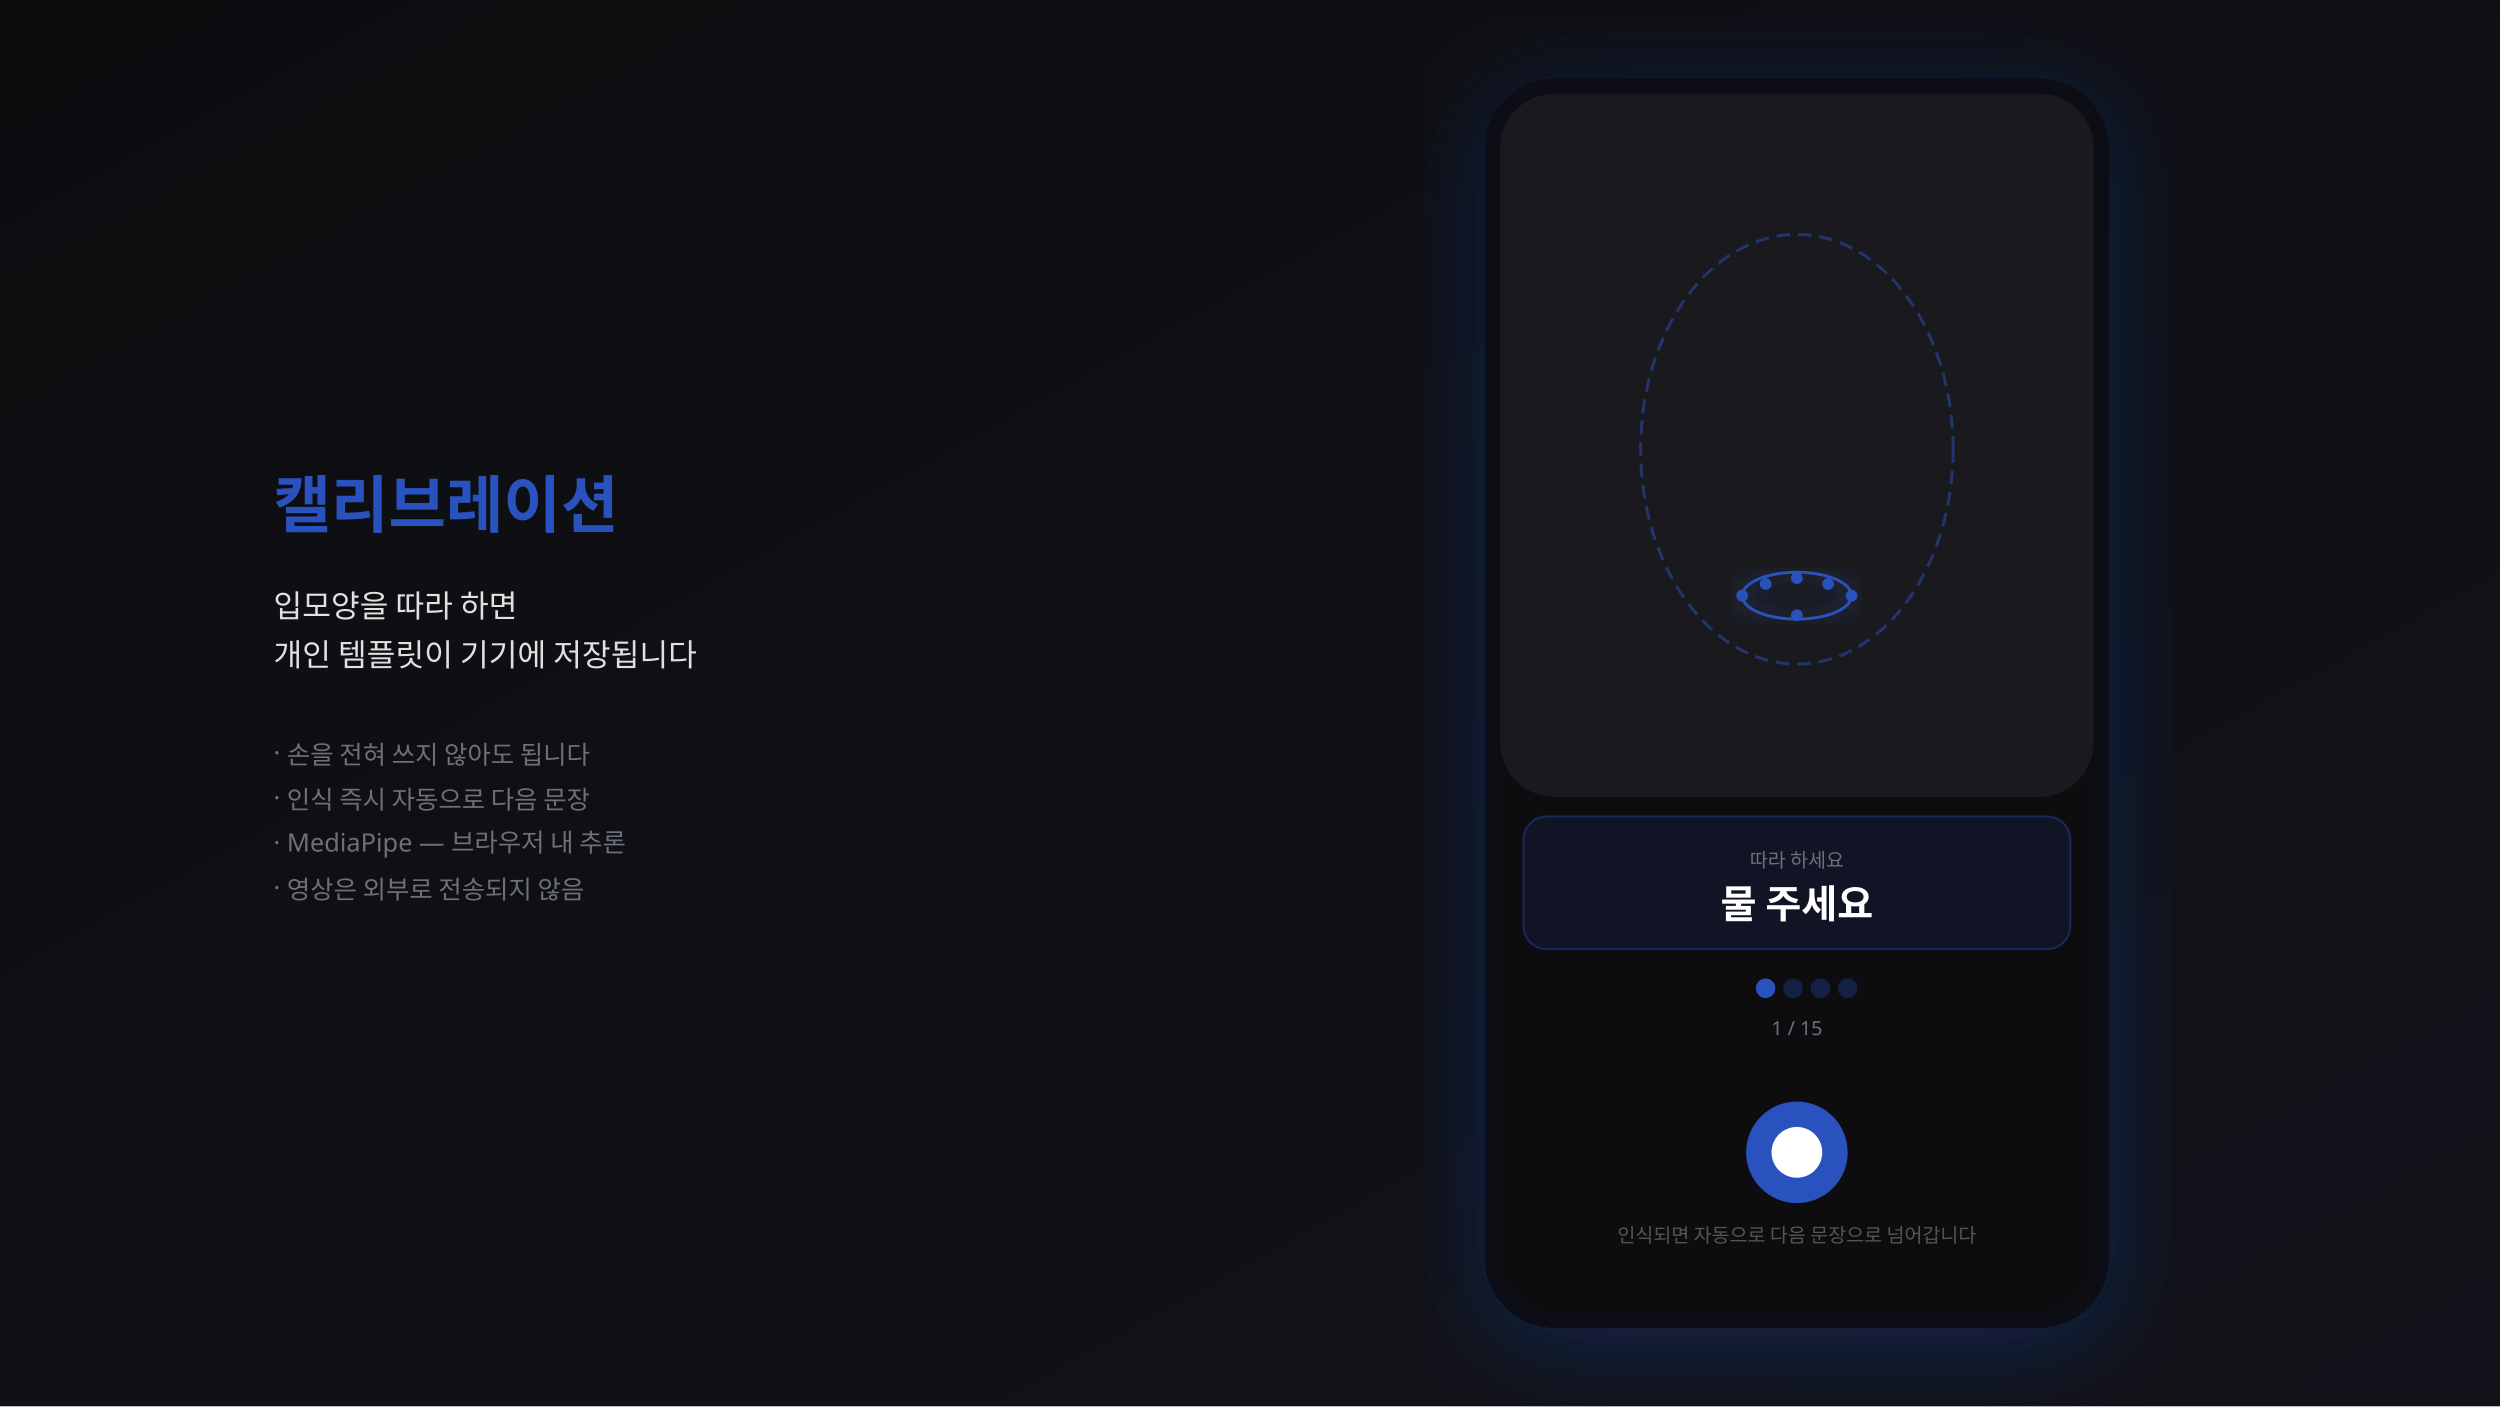
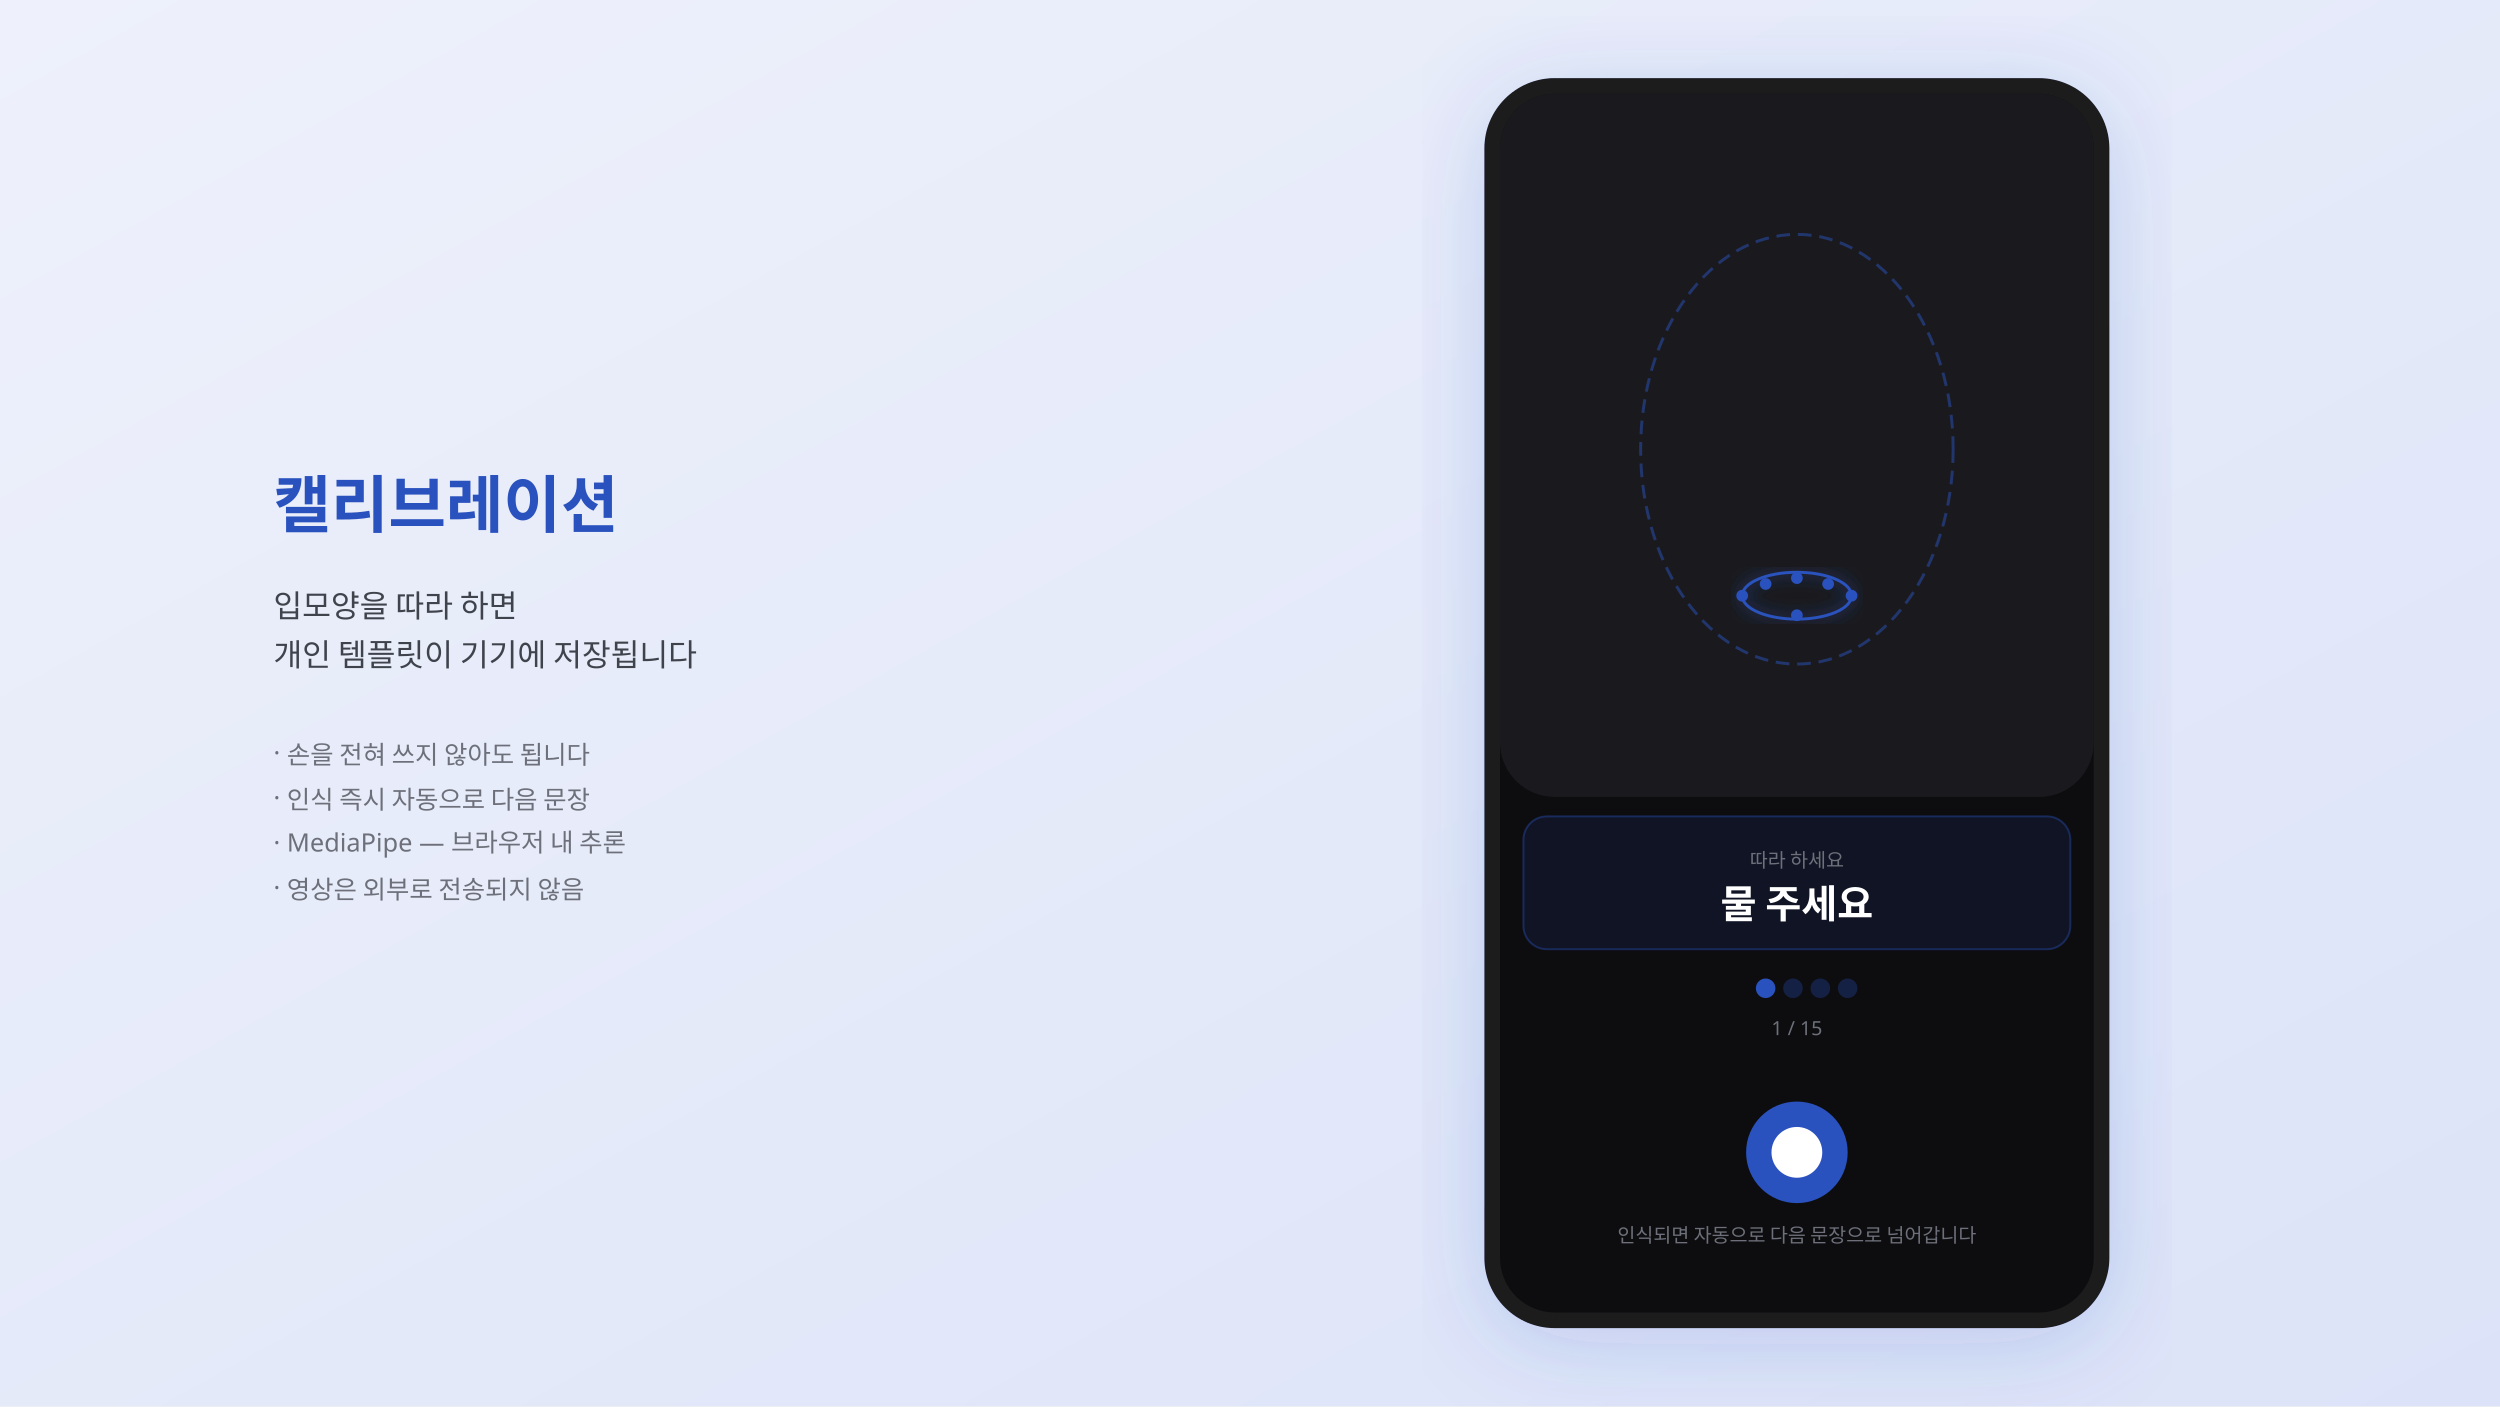
<svg xmlns="http://www.w3.org/2000/svg" width="1280" height="720" viewBox="0 0 1280 720">
  <defs>
    <linearGradient id="bg" x1="0" y1="0" x2="1" y2="1">
-       <stop offset="0%" stop-color="#0d0d10" />
-       <stop offset="100%" stop-color="#12131a" />
+       <stop offset="0%" stop-color="#eef1fb" />
+       <stop offset="100%" stop-color="#dce3f8" />
    </linearGradient>
    <filter id="shadow">
-       <feDropShadow dx="0" dy="8" stdDeviation="24" flood-color="#2A52BE" flood-opacity="0.3" />
+       <feDropShadow dx="0" dy="8" stdDeviation="24" flood-color="#2A52BE" flood-opacity="0.18" />
    </filter>
    <filter id="glow">
-       <feGaussianBlur stdDeviation="6" result="blur" />
+       <feGaussianBlur stdDeviation="4" result="blur" />
      <feMerge>
        <feMergeNode in="blur" />
        <feMergeNode in="SourceGraphic" />
      </feMerge>
    </filter>
  </defs>
  <rect width="1280" height="720" fill="url(#bg)" />
  <text x="140" y="270" font-family="sans-serif" font-size="32" font-weight="800" fill="#2A52BE">캘리브레이션</text>
-   <text x="140" y="316" font-family="sans-serif" font-size="16" fill="#e0e0e0">입모양을 따라 하면</text>
-   <text x="140" y="341" font-family="sans-serif" font-size="16" fill="#e0e0e0">개인 템플릿이 기기에 저장됩니다</text>
+   <text x="140" y="316" font-family="sans-serif" font-size="16" fill="#3f434c">입모양을 따라 하면</text>
+   <text x="140" y="341" font-family="sans-serif" font-size="16" fill="#3f434c">개인 템플릿이 기기에 저장됩니다</text>
  <text x="140" y="390" font-family="sans-serif" font-size="13" fill="#6d707a">· 손을 전혀 쓰지 않아도 됩니다</text>
  <text x="140" y="413" font-family="sans-serif" font-size="13" fill="#6d707a">· 인식 즉시 자동으로 다음 문장</text>
  <text x="140" y="436" font-family="sans-serif" font-size="13" fill="#6d707a">· MediaPipe — 브라우저 내 추론</text>
  <text x="140" y="459" font-family="sans-serif" font-size="13" fill="#6d707a">· 영상은 외부로 전송되지 않음</text>
-   <rect x="760" y="40" width="320" height="640" rx="36" fill="#111114" filter="url(#shadow)" />
+   <rect x="760" y="40" width="320" height="640" rx="36" fill="#1a1a1e" filter="url(#shadow)" />
  <rect x="768" y="48" width="304" height="624" rx="28" fill="#0d0d10" />
-   <rect x="876" y="52" width="88" height="20" rx="10" fill="#111114" />
+   <rect x="876" y="52" width="88" height="20" rx="10" fill="#1a1a1e" />
  <rect x="768" y="48" width="304" height="360" rx="28" fill="#1a1a1e" />
  <ellipse cx="920" cy="230" rx="80" ry="110" fill="none" stroke="rgba(42,82,190,0.5)" stroke-width="1.5" stroke-dasharray="7 4" />
  <ellipse cx="920" cy="305" rx="28" ry="12" fill="none" stroke="#2A52BE" stroke-width="1.5" filter="url(#glow)" />
  <circle cx="892" cy="305" r="3" fill="#2A52BE" />
  <circle cx="904" cy="299" r="3" fill="#2A52BE" />
  <circle cx="920" cy="296" r="3" fill="#2A52BE" />
  <circle cx="936" cy="299" r="3" fill="#2A52BE" />
  <circle cx="948" cy="305" r="3" fill="#2A52BE" />
  <circle cx="920" cy="315" r="3" fill="#2A52BE" />
  <rect x="780" y="418" width="280" height="68" rx="12" fill="rgba(42,82,190,0.12)" stroke="rgba(42,82,190,0.4)" stroke-width="1" />
  <text x="920" y="444" font-family="sans-serif" font-size="10" fill="#6d707a" text-anchor="middle">따라 하세요</text>
  <text x="920" y="470" font-family="sans-serif" font-size="20" font-weight="700" fill="#ffffff" text-anchor="middle">물 주세요</text>
  <circle cx="904" cy="506" r="5" fill="#2A52BE" />
  <circle cx="918" cy="506" r="5" fill="rgba(42,82,190,0.3)" />
  <circle cx="932" cy="506" r="5" fill="rgba(42,82,190,0.3)" />
  <circle cx="946" cy="506" r="5" fill="rgba(42,82,190,0.3)" />
  <text x="920" y="530" font-family="sans-serif" font-size="10" fill="#6d707a" text-anchor="middle">1 / 15</text>
  <circle cx="920" cy="590" r="26" fill="#2A52BE" />
  <circle cx="920" cy="590" r="13" fill="#ffffff" />
-   <text x="920" y="636" font-family="sans-serif" font-size="10" fill="#555" text-anchor="middle">인식되면 자동으로 다음 문장으로 넘어갑니다</text>
+   <text x="920" y="636" font-family="sans-serif" font-size="10" fill="#6d707a" text-anchor="middle">인식되면 자동으로 다음 문장으로 넘어갑니다</text>
</svg>
